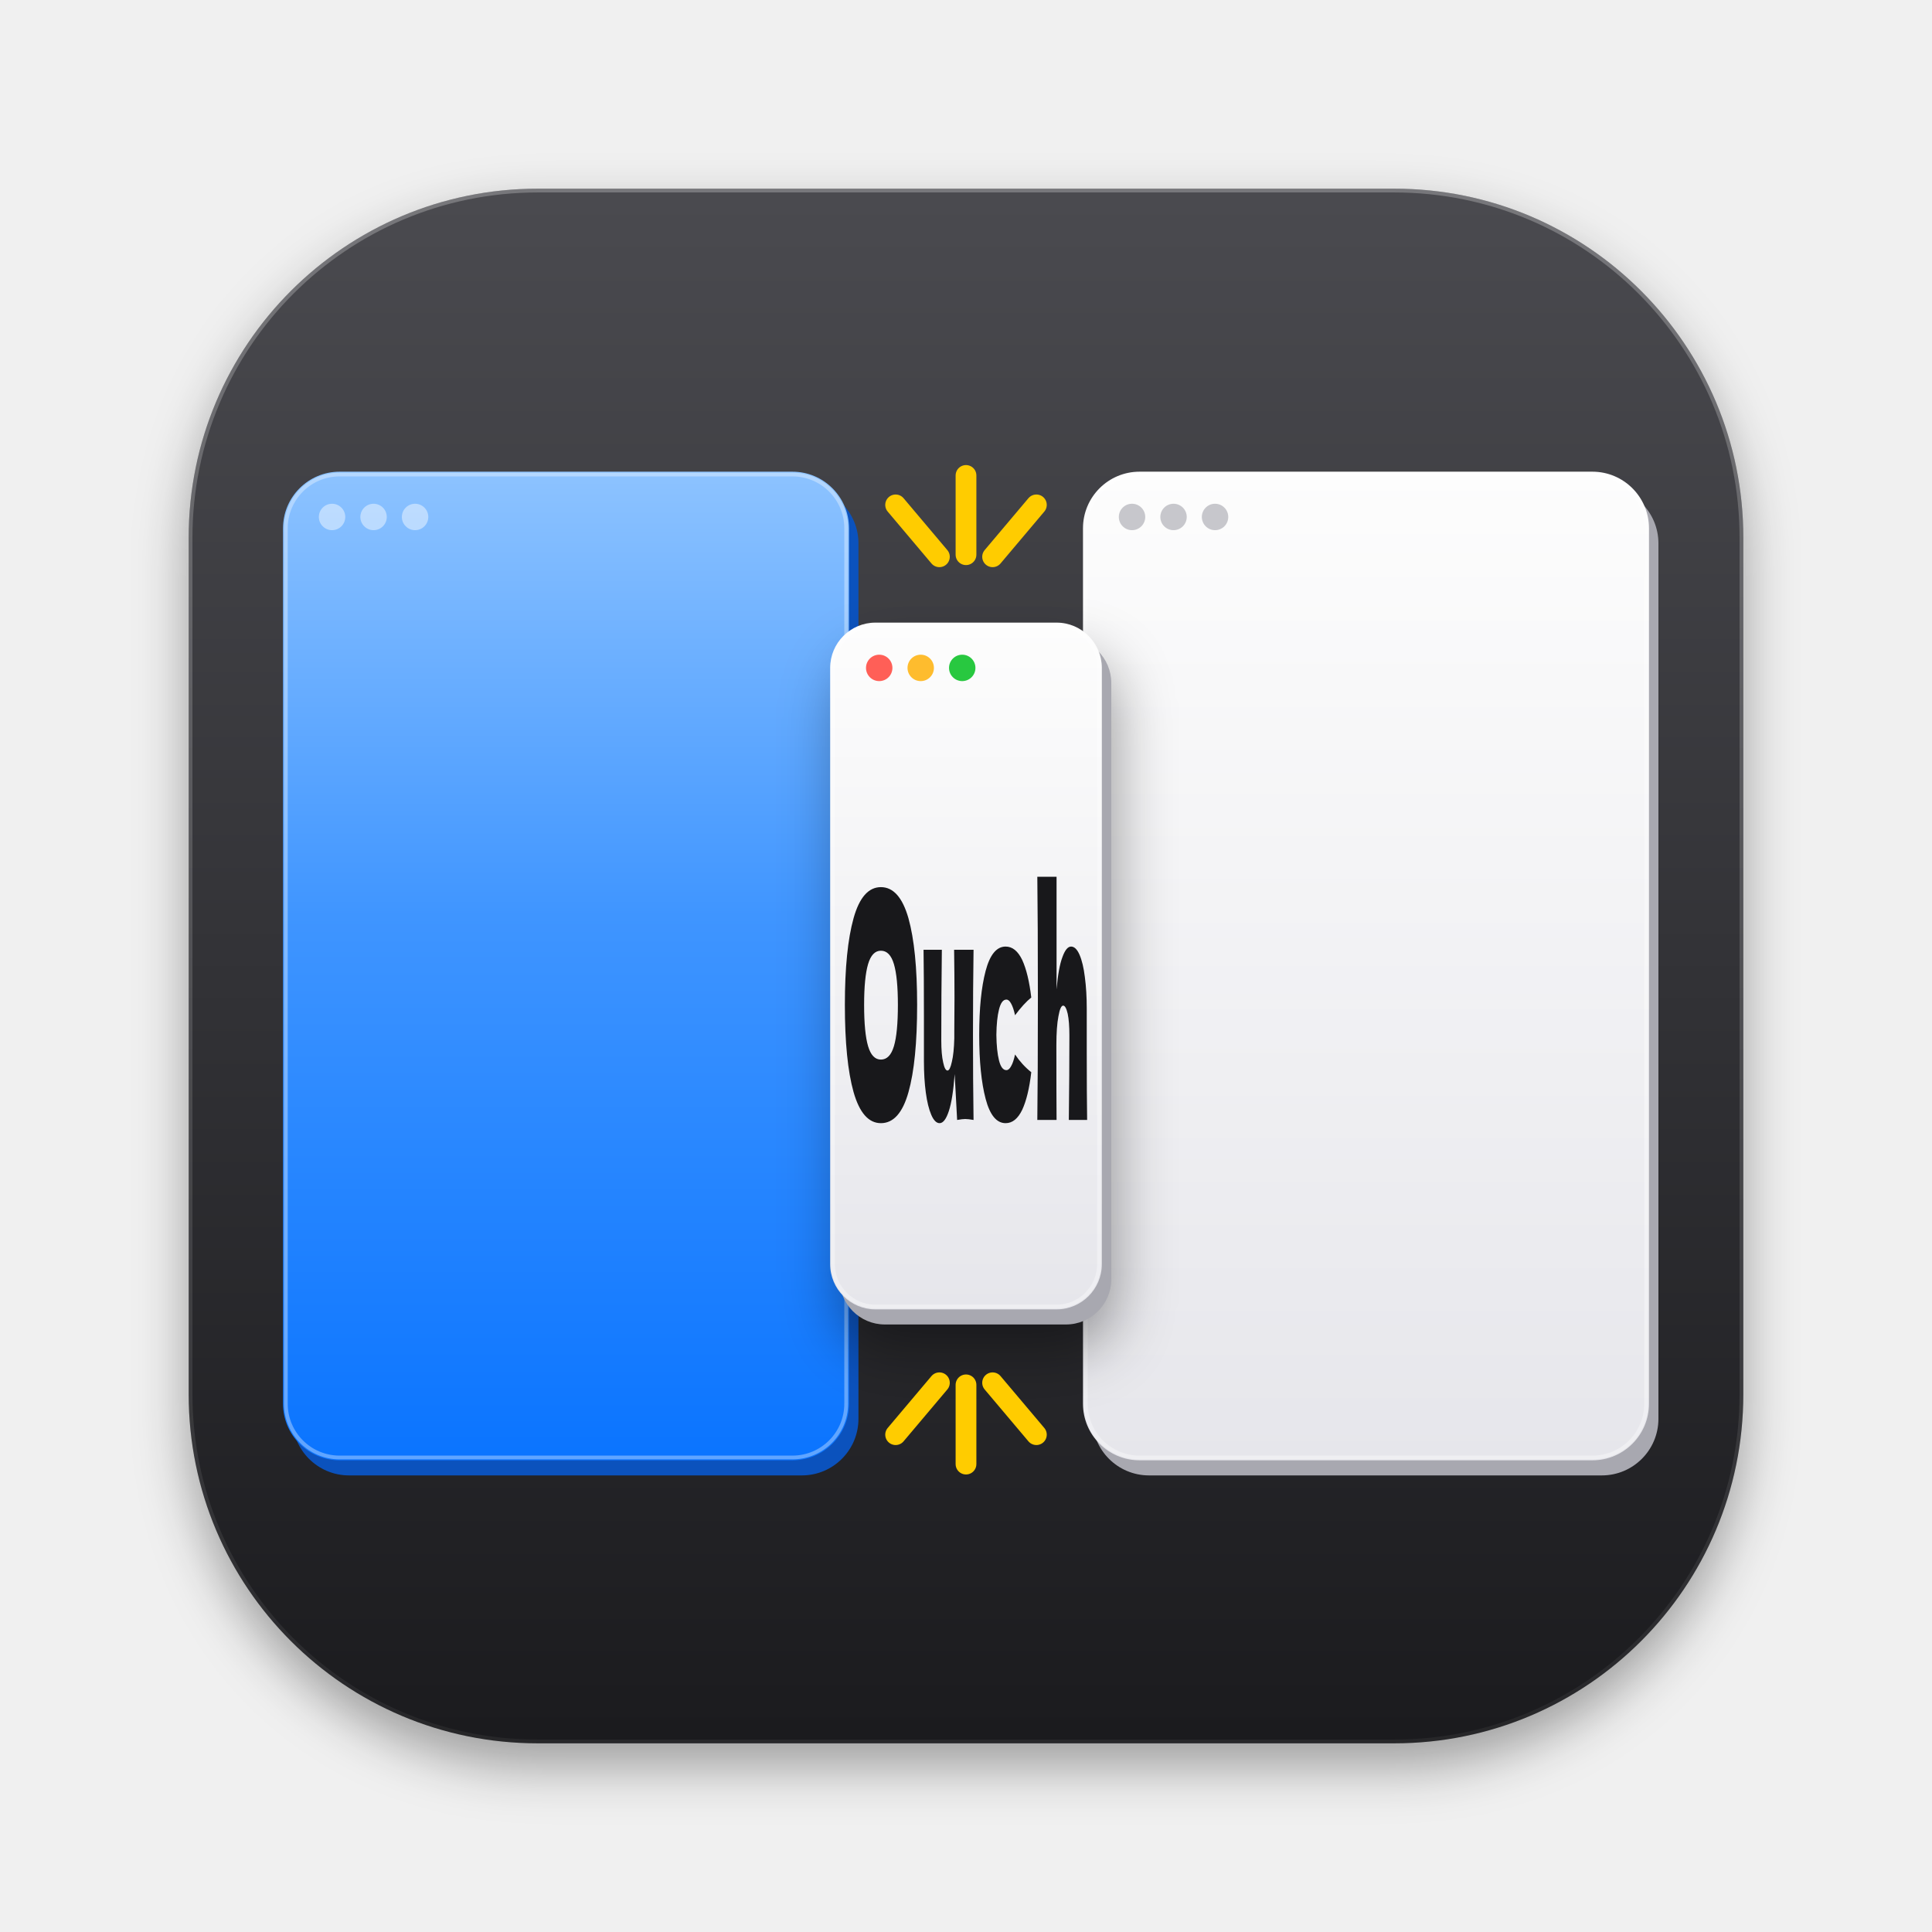
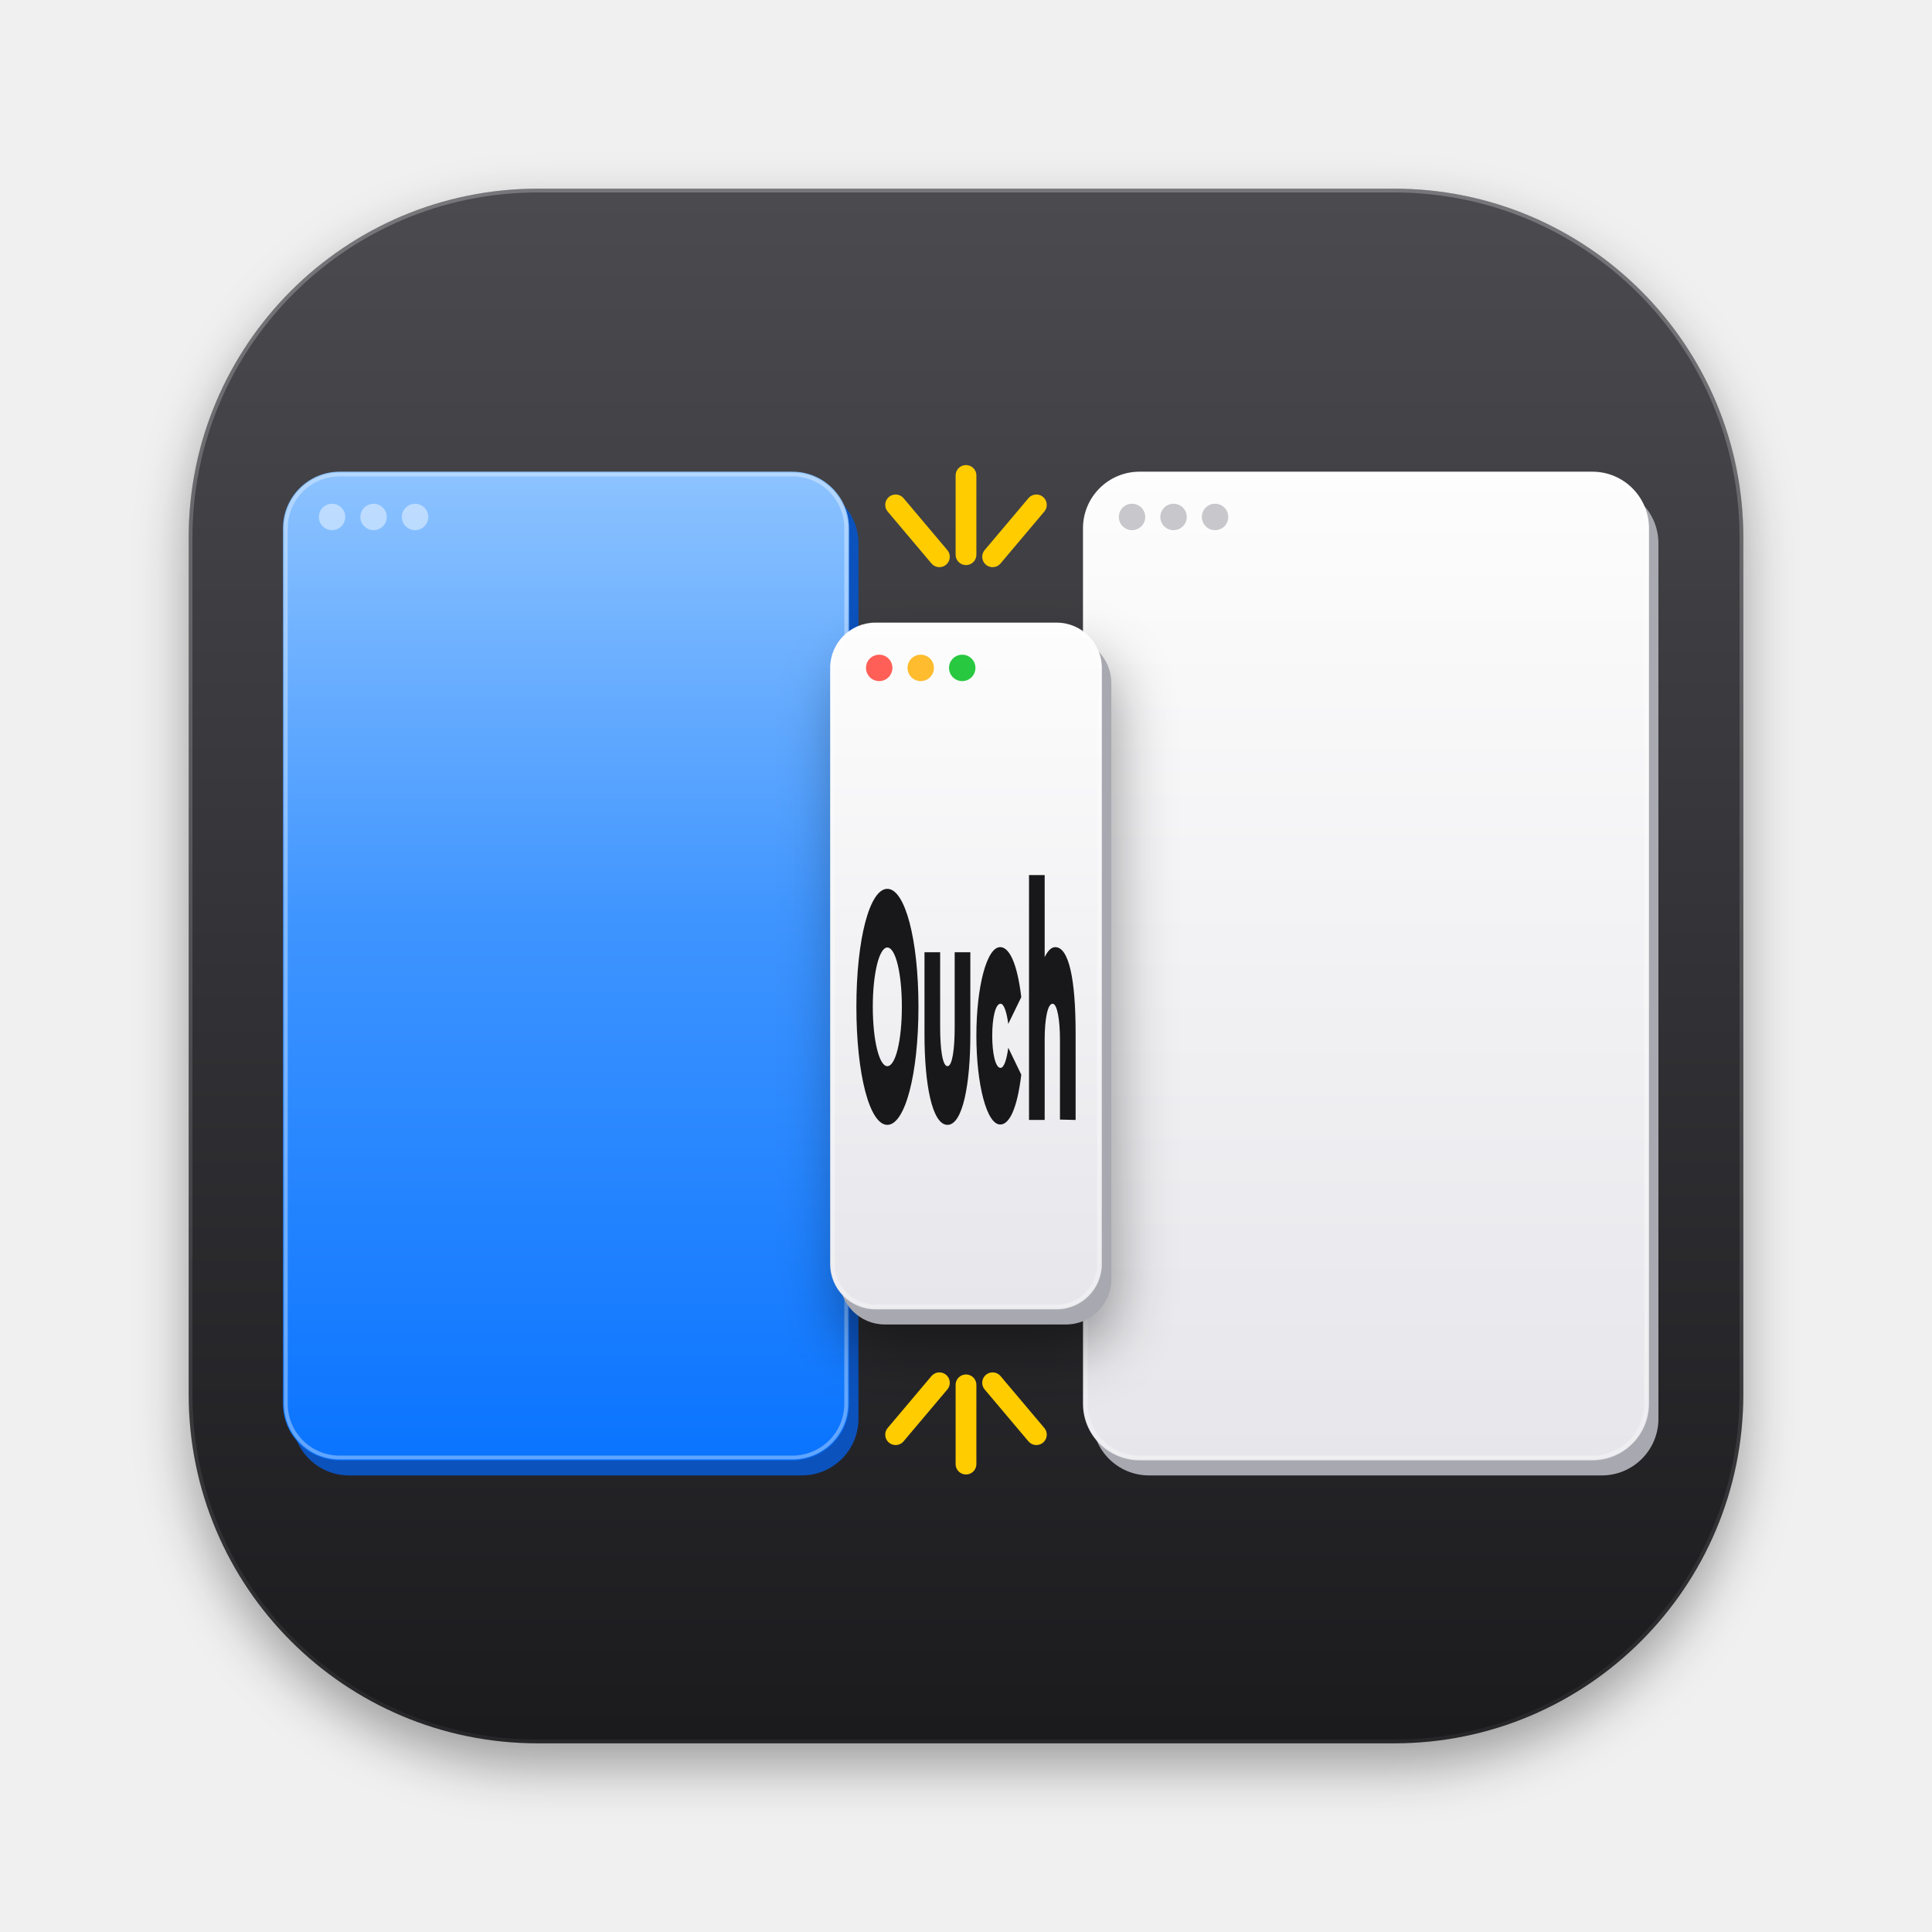
<svg xmlns="http://www.w3.org/2000/svg" width="1024" height="1024" viewBox="0 0 1024 1024">
  <defs>
    <linearGradient id="bg" x1="0" y1="0" x2="0" y2="1">
      <stop offset="0" stop-color="#4a4a4f" />
      <stop offset="1" stop-color="#1b1b1e" />
    </linearGradient>
    <linearGradient id="bgblue" x1="0" y1="0" x2="0" y2="1">
      <stop offset="0" stop-color="#5aa8ff" />
      <stop offset="1" stop-color="#0a63e8" />
    </linearGradient>
    <linearGradient id="bglight" x1="0" y1="0" x2="0" y2="1">
      <stop offset="0" stop-color="#ffffff" />
      <stop offset="1" stop-color="#dcdce2" />
    </linearGradient>
    <linearGradient id="rim" x1="0" y1="0" x2="0" y2="1">
      <stop offset="0" stop-color="#fff" stop-opacity=".25" />
      <stop offset="1" stop-color="#fff" stop-opacity=".05" />
    </linearGradient>
    <linearGradient id="blue" x1="0" y1="0" x2="0" y2="1">
      <stop offset="0" stop-color="#8dc3ff" />
      <stop offset=".45" stop-color="#3f95ff" />
      <stop offset="1" stop-color="#0a74ff" />
    </linearGradient>
    <linearGradient id="white" x1="0" y1="0" x2="0" y2="1">
      <stop offset="0" stop-color="#fdfdfd" />
      <stop offset="1" stop-color="#e6e6eb" />
    </linearGradient>
    <linearGradient id="graphite" x1="0" y1="0" x2="0" y2="1">
      <stop offset="0" stop-color="#4a4a50" />
      <stop offset="1" stop-color="#26262a" />
    </linearGradient>
    <filter id="soft" x="-30%" y="-30%" width="160%" height="160%">
      <feGaussianBlur stdDeviation="16" />
    </filter>
    <filter id="drop" x="-20%" y="-20%" width="140%" height="140%">
      <feGaussianBlur stdDeviation="14" />
    </filter>
  </defs>
  <rect x="100" y="112" width="824" height="824" rx="185" fill="#000" opacity=".35" filter="url(#drop)" />
  <rect x="100" y="100" width="824" height="824" rx="185" fill="url(#bg)" />
  <rect x="101" y="101" width="822" height="822" rx="184" fill="none" stroke="url(#rim)" stroke-width="2" />
  <rect x="155" y="258" width="300" height="524" rx="30" fill="#0b52bd" />
  <rect x="150" y="250" width="300" height="524" rx="30" fill="url(#blue)" />
  <rect x="151.5" y="251.5" width="297" height="521" rx="28.5" fill="none" stroke="#fff" stroke-opacity=".35" stroke-width="2" />
  <circle cx="176" cy="274" r="7" fill="#fff" fill-opacity=".45" />
  <circle cx="198" cy="274" r="7" fill="#fff" fill-opacity=".45" />
  <circle cx="220" cy="274" r="7" fill="#fff" fill-opacity=".45" />
  <rect x="579" y="258" width="300" height="524" rx="30" fill="#a8a8b0" />
  <rect x="574" y="250" width="300" height="524" rx="30" fill="url(#white)" />
  <rect x="575.5" y="251.5" width="297" height="521" rx="28.5" fill="none" stroke="#fff" stroke-opacity=".35" stroke-width="2" />
  <circle cx="600" cy="274" r="7" fill="#c7c7cc" />
  <circle cx="622" cy="274" r="7" fill="#c7c7cc" />
  <circle cx="644" cy="274" r="7" fill="#c7c7cc" />
  <rect x="440" y="330" width="144" height="364" rx="24" fill="#000" opacity=".4" filter="url(#soft)" transform="translate(6 20)" />
  <rect x="445" y="338" width="144" height="364" rx="24" fill="#a8a8b0" />
  <rect x="440" y="330" width="144" height="364" rx="24" fill="url(#white)" />
  <rect x="441.5" y="331.5" width="141" height="361" rx="22.5" fill="none" stroke="#fff" stroke-opacity=".35" stroke-width="2" />
  <circle cx="466" cy="354" r="7" fill="#ff5f57" />
  <circle cx="488" cy="354" r="7" fill="#febc2e" />
  <circle cx="510" cy="354" r="7" fill="#28c840" />
-   <path d="M447.8 532.6Q447.8 503.2 452.4 486.7Q457.0 470.2 466.9 470.2Q476.8 470.2 481.5 486.7Q486.1 503.2 486.1 532.6Q486.1 562.6 481.5 578.9Q476.9 595.3 466.9 595.3Q457.1 595.3 452.4 578.8Q447.8 562.4 447.8 532.6ZM475.9 532.6Q475.9 518.1 473.8 511.0Q471.7 503.9 466.9 503.9Q462.2 503.9 460.1 511.0Q458.0 518.1 458.0 532.6Q458.0 547.4 460.1 554.5Q462.2 561.6 466.9 561.6Q471.7 561.6 473.8 554.5Q475.9 547.5 475.9 532.6ZM515.7 548.3Q515.7 572.6 516.0 593.6Q513.2 593.1 511.6 593.1Q510.1 593.1 507.3 593.6L506.0 569.3Q505.0 582.6 502.9 588.9Q500.8 595.3 498.0 595.3Q495.5 595.3 493.6 590.9Q491.7 586.5 490.7 579.1Q489.7 571.7 489.7 562.4V538.6Q489.7 516.6 489.5 503.4H499.2Q498.9 527.7 498.9 551.5Q498.9 558.8 499.9 563.1Q500.8 567.4 502.2 567.4Q503.5 567.4 504.5 562.8Q505.6 558.3 505.8 550.3V546.5Q505.9 533.6 505.9 528.7Q505.9 517.3 505.7 503.4H516.0Q515.7 524.2 515.7 548.3ZM533.4 567.2Q534.8 567.2 535.9 565.1Q537.1 563.1 538.0 558.9Q541.7 564.4 546.6 568.3Q545.1 581.1 541.8 588.2Q538.4 595.3 533.0 595.3Q525.8 595.3 522.4 582.4Q519.0 569.5 519.0 548.5Q519.0 527.5 522.4 514.6Q525.8 501.7 533.0 501.7Q538.4 501.7 541.8 508.8Q545.1 516.0 546.6 528.7Q542.7 531.8 538.0 538.1Q537.1 534.0 535.9 531.9Q534.8 529.8 533.4 529.8Q530.8 529.8 529.5 535.0Q528.2 540.1 528.1 548.5Q528.2 556.9 529.5 562.1Q530.8 567.2 533.4 567.2ZM566.5 593.6Q566.8 569.3 566.8 548.8Q566.8 541.6 565.9 537.3Q564.9 533.0 563.5 533.0Q562.0 533.0 561.0 538.6Q559.9 544.2 559.9 554.0L559.9 553.6Q559.9 580.6 560.0 593.6H549.8Q550.1 569.8 550.1 529.2Q550.1 488.5 549.8 464.7H560.0L560.0 515.6L560.0 524.4Q561.0 512.8 563.1 507.3Q565.1 501.7 567.7 501.7Q570.3 501.7 572.2 506.1Q574.1 510.5 575.0 517.9Q576.0 525.4 576.0 534.6V558.4Q576.0 580.4 576.2 593.6Z" fill="#18181b" />
+   <path d="M470.3 596.2C479.7 596.2 486.8 569.4 486.8 533.6C486.8 497.9 479.7 471.1 470.3 471.1C460.9 471.1 453.9 497.9 453.9 533.6C453.9 569.4 460.9 596.2 470.3 596.2ZM470.3 565.1C466.0 565.1 462.6 551.4 462.6 533.6C462.6 515.9 466.0 502.2 470.3 502.2C474.7 502.2 478.0 515.9 478.0 533.6C478.0 551.4 474.7 565.1 470.3 565.1ZM502.2 565.1C499.5 565.1 498.3 555.7 498.3 544.5V504.7H490.0V548.4C490.0 574.5 494.0 596.2 502.2 596.2C510.3 596.2 514.3 574.5 514.3 548.4V504.7H506.0V544.5C506.0 555.7 504.8 565.1 502.2 565.1ZM530.3 596.0C534.9 595.9 539.1 587.9 541.3 569.6L534.4 555.3C533.6 561.4 532.2 566.0 530.3 566.0C527.6 566.0 525.9 558.4 525.9 548.9C525.9 539.5 527.6 532.0 530.3 532.0C532.2 532.0 533.6 536.7 534.4 542.7L541.3 528.5C539.1 510.2 534.9 502.2 530.3 502.0C523.0 501.6 517.5 523.2 517.5 548.9C517.5 574.7 523.0 596.4 530.3 596.0ZM553.7 593.6V550.9C553.7 539.9 555.3 532.0 557.9 532.0C560.4 532.0 561.8 540.9 561.8 550.9V593.4L570.1 593.6V547.5C570.1 518.9 566.5 502.0 559.3 502.0C557.2 502.0 555.3 504.0 553.7 507.3V463.8H545.4V593.6Z" fill="#18181b" />
  <line x1="512.0" y1="294.0" x2="512.0" y2="252.0" stroke="#ffcc00" stroke-width="11" stroke-linecap="round" />
  <line x1="497.9" y1="295.1" x2="474.7" y2="267.6" stroke="#ffcc00" stroke-width="11" stroke-linecap="round" />
  <line x1="526.1" y1="295.1" x2="549.3" y2="267.6" stroke="#ffcc00" stroke-width="11" stroke-linecap="round" />
  <line x1="512.0" y1="734.0" x2="512.0" y2="776.0" stroke="#ffcc00" stroke-width="11" stroke-linecap="round" />
  <line x1="497.9" y1="732.9" x2="474.7" y2="760.4" stroke="#ffcc00" stroke-width="11" stroke-linecap="round" />
  <line x1="526.1" y1="732.9" x2="549.3" y2="760.4" stroke="#ffcc00" stroke-width="11" stroke-linecap="round" />
</svg>
